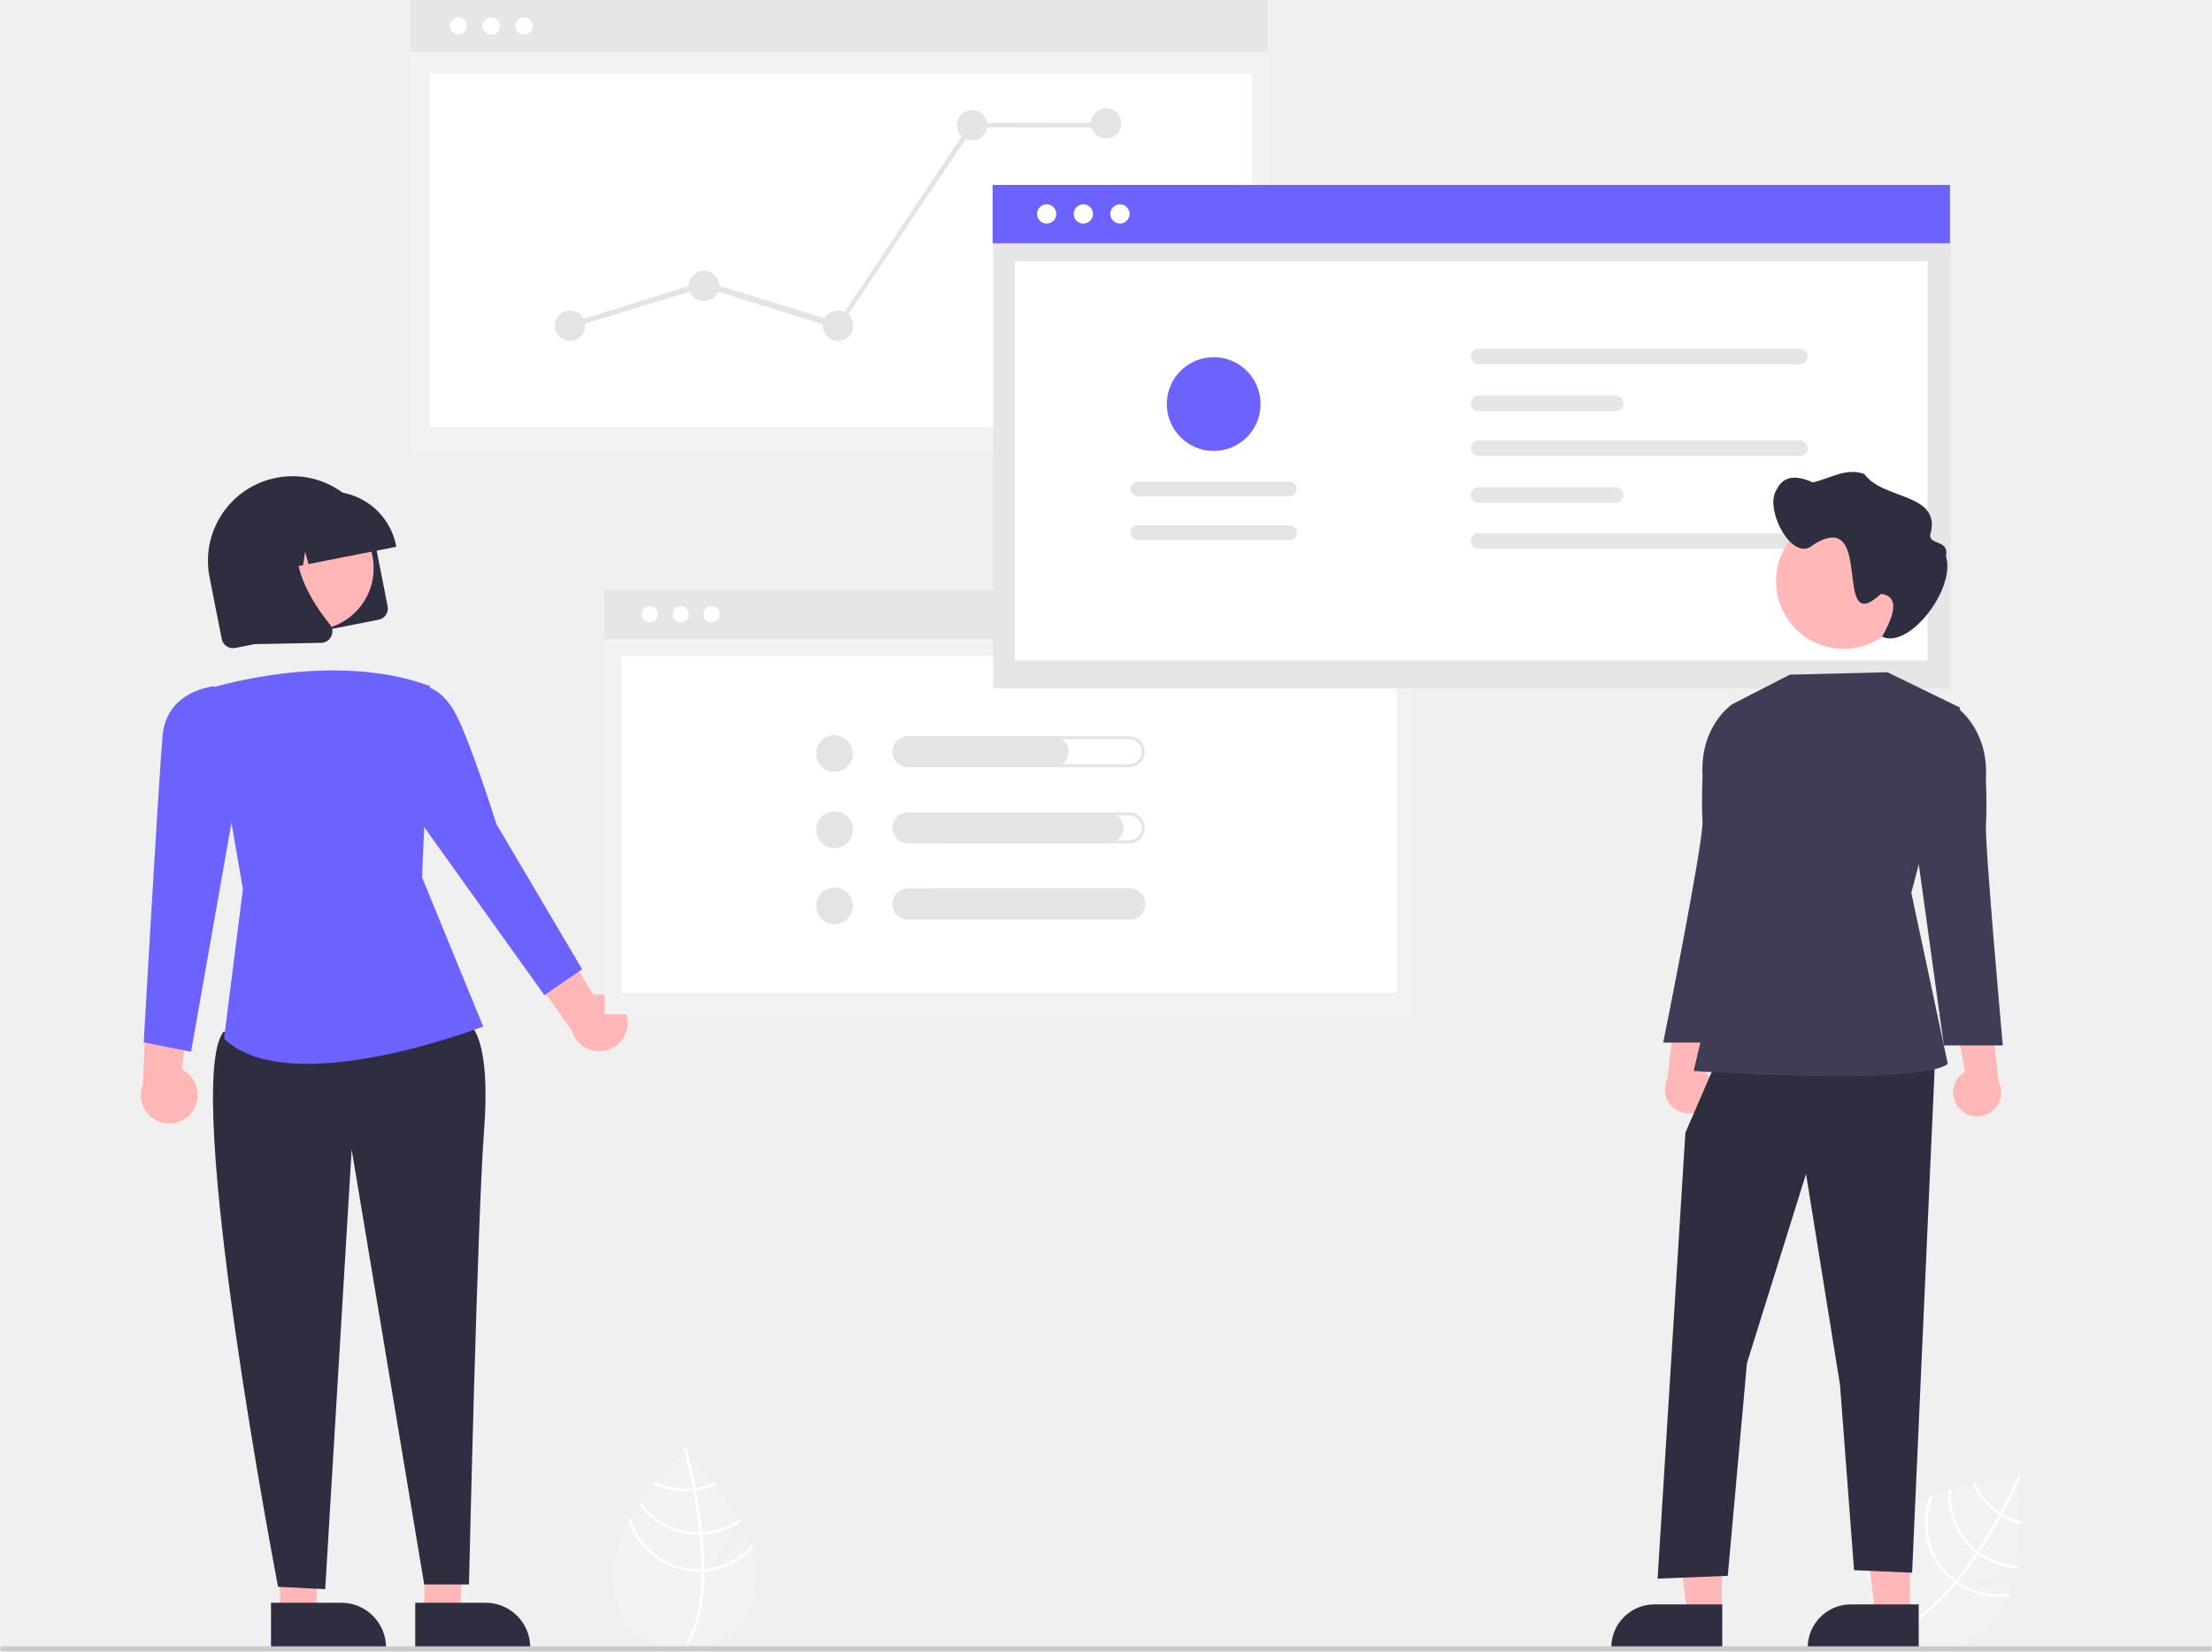
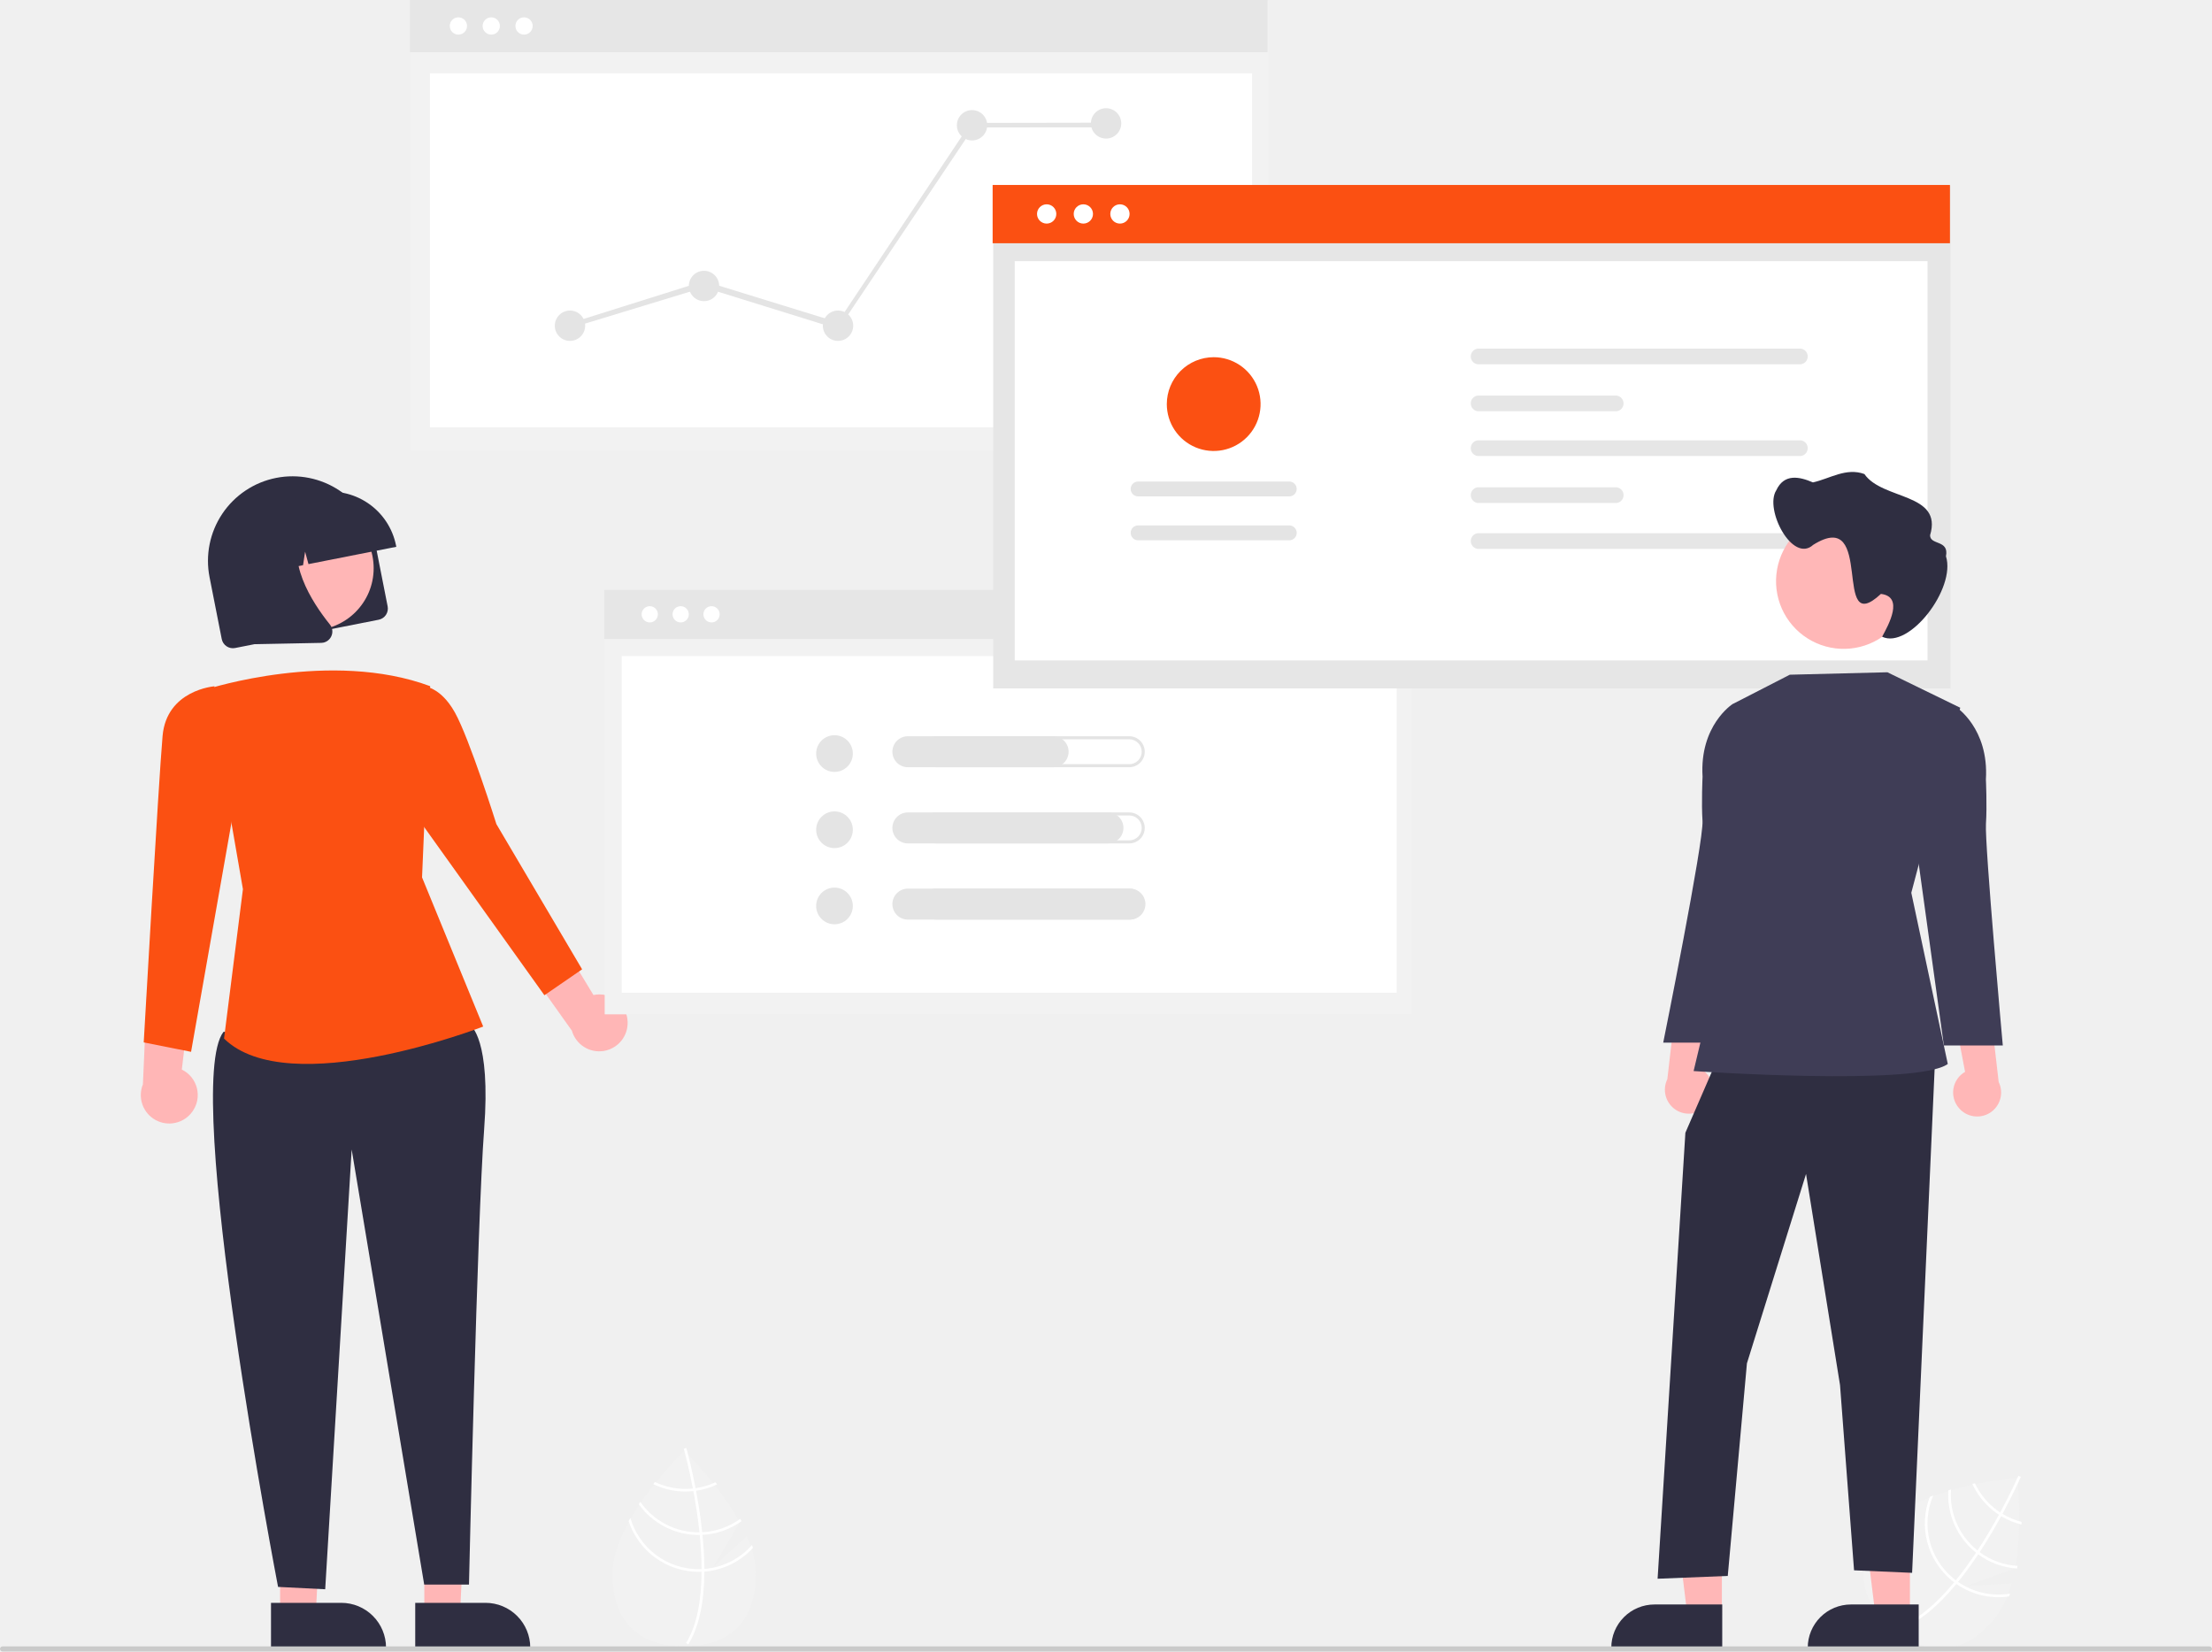
- <svg xmlns="http://www.w3.org/2000/svg" data-name="Layer 1" width="864" height="645" viewBox="0 0 864 645">
-   <path d="M459.675,727.481l-13.169,12.124,10.466-17.561C448.726,707.091,435.24,694.168,435.24,694.168s-27.978,26.805-27.978,47.876S419.788,770.472,435.24,770.472c15.452,0,27.978-7.357,27.978-28.428A36.962,36.962,0,0,0,459.675,727.481Z" transform="translate(-168 -127.5)" fill="#f2f2f2" />
-   <path d="M443.119,740.262v1.039c-.062,12.073-2.098,21.492-6.093,28.125-.057.098-.118.19-.175.288l-.447-.272-.427-.267c4.432-7.162,6-17.286,6.057-27.816.005-.339.01-.684.005-1.028-.015-4.458-.288-8.967-.725-13.348-.031-.339-.067-.684-.103-1.028-.607-5.779-1.481-11.301-2.375-16.098-.062-.339-.129-.679-.195-1.013-1.548-8.113-3.126-13.99-3.486-15.291-.041-.159-.067-.247-.072-.267l.488-.139.005-.005.494-.139c.005.021.093.314.236.859.55,2.036,1.98,7.563,3.383,14.854.062.329.129.668.19,1.008.73,3.892,1.445,8.242,2.01,12.808q.216,1.72.386,3.393c.041.344.077.689.108,1.028Q443.093,734.053,443.119,740.262Z" transform="translate(-168 -127.5)" fill="#fff" />
-   <path d="M439.689,708.713c-.344.046-.694.093-1.049.129a28.365,28.365,0,0,1-2.9.149,27.592,27.592,0,0,1-11.929-2.694c-.216.272-.432.545-.653.823a28.614,28.614,0,0,0,12.582,2.9,29.347,29.347,0,0,0,3.095-.165c.35-.036.699-.082,1.044-.134a28.373,28.373,0,0,0,8.201-2.483q-.332-.424-.648-.833A27.497,27.497,0,0,1,439.689,708.713Z" transform="translate(-168 -127.5)" fill="#fff" />
-   <path d="M442.275,725.922q-.532.031-1.064.031c-.108.005-.221.005-.329.005a27.738,27.738,0,0,1-22.767-11.893c-.206.303-.411.607-.612.915a28.768,28.768,0,0,0,23.379,12.006c.144,0,.288,0,.432-.005.36-.005.715-.015,1.069-.031a28.616,28.616,0,0,0,15.245-5.347c-.165-.303-.329-.607-.499-.91A27.548,27.548,0,0,1,442.275,725.922Z" transform="translate(-168 -127.5)" fill="#fff" />
-   <path d="M443.119,740.262c-.36.031-.72.051-1.08.067-.386.015-.771.026-1.157.026a27.813,27.813,0,0,1-26.664-20.011c-.231.416-.463.828-.684,1.244a28.832,28.832,0,0,0,27.348,19.795c.386,0,.771-.005,1.152-.026.365-.01.725-.031,1.085-.057a28.747,28.747,0,0,0,18.973-9.26c-.108-.38-.231-.756-.355-1.136A27.723,27.723,0,0,1,443.119,740.262Z" transform="translate(-168 -127.5)" fill="#fff" />
-   <path d="M953.718,745.933l-17.871,1.031,19.226-6.949c3.1-16.792.86-35.335.86-35.335s-38.63,3-51.985,19.298-8.33,29.928,3.622,39.721c11.952,9.794,26.303,12.043,39.658-4.255A36.962,36.962,0,0,0,953.718,745.933Z" transform="translate(-168 -127.5)" fill="#f2f2f2" />
-   <path d="M932.811,745.324l-.658.803c-7.7,9.299-15.245,15.294-22.539,17.892-.106.04-.212.072-.318.112l-.173-.494-.161-.477c7.968-2.731,15.597-9.567,22.315-17.676.219-.259.441-.522.656-.792,2.814-3.458,5.461-7.118,7.899-10.784.191-.282.382-.571.572-.861,3.194-4.855,6.018-9.68,8.366-13.957.167-.302.331-.606.491-.907,3.945-7.256,6.449-12.803,6.996-14.037.069-.149.105-.233.114-.252l.466.202.007-.001.47.205c-.009.019-.127.301-.361.814-.865,1.924-3.263,7.105-6.798,13.634-.161.294-.324.598-.492.9-1.902,3.473-4.106,7.291-6.563,11.181q-.923,1.467-1.853,2.869c-.187.292-.377.582-.568.864Q936.727,740.506,932.811,745.324Z" transform="translate(-168 -127.5)" fill="#fff" />
-   <path d="M950.155,718.748c-.296-.183-.596-.368-.893-.565a28.366,28.366,0,0,1-2.338-1.723,27.592,27.592,0,0,1-7.519-9.645c-.34.074-.679.148-1.026.222a28.613,28.613,0,0,0,7.894,10.217,29.344,29.344,0,0,0,2.498,1.835c.293.194.593.38.892.558a28.372,28.372,0,0,0,7.917,3.277q.012-.538.027-1.055A27.497,27.497,0,0,1,950.155,718.748Z" transform="translate(-168 -127.5)" fill="#fff" />
-   <path d="M941.248,733.698q-.431-.313-.843-.651c-.087-.064-.174-.136-.258-.205a27.738,27.738,0,0,1-10.072-23.629c-.351.104-.703.209-1.053.32A28.768,28.768,0,0,0,939.496,733.638c.111.091.223.182.337.27.282.224.563.441.847.654a28.616,28.616,0,0,0,15.181,5.527c.065-.339.13-.678.191-1.02A27.548,27.548,0,0,1,941.248,733.698Z" transform="translate(-168 -127.5)" fill="#fff" />
-   <path d="M932.811,745.324c-.298-.204-.589-.416-.878-.633-.308-.233-.613-.469-.911-.713a27.813,27.813,0,0,1-7.941-32.379c-.443.175-.883.347-1.318.529a28.832,28.832,0,0,0,8.607,32.645c.298.244.6.485.907.71.289.223.58.436.875.644a28.747,28.747,0,0,0,20.544,4.863c.158-.363.3-.731.446-1.104A27.724,27.724,0,0,1,932.811,745.324Z" transform="translate(-168 -127.5)" fill="#fff" />
-   <polygon points="165.74 630.543 179.675 630.542 182.261 576.504 165.737 576.794 165.74 630.543" fill="#ffb6b6" />
-   <path d="M330.185,753.493l27.443-.001h.001a17.49,17.49,0,0,1,17.489,17.488v.568l-44.932.002Z" transform="translate(-168 -127.5)" fill="#2f2e41" />
-   <polygon points="109.407 630.543 123.342 630.542 126.104 576.504 109.404 576.794 109.407 630.543" fill="#ffb6b6" />
-   <path d="M273.852,753.493l27.443-.001h.001a17.49,17.49,0,0,1,17.489,17.488v.568l-44.932.002Z" transform="translate(-168 -127.5)" fill="#2f2e41" />
-   <path d="M413.15,526.538a11.048,11.048,0,0,0-13.353-10.425L379.451,482.538l-8.745,18.432,20.662,29.058a11.107,11.107,0,0,0,21.782-3.49Z" transform="translate(-168 -127.5)" fill="#ffb6b6" />
-   <path d="M243.132,561.658a11.048,11.048,0,0,0-4.113-16.433l4.617-38.987-18.234,9.15-1.589,35.62a11.107,11.107,0,0,0,19.319,10.65Z" transform="translate(-168 -127.5)" fill="#ffb6b6" />
-   <path d="M341.911,522.164l9.868,5.846s8.018,5.104,5.322,40.606-5.919,177.737-5.919,177.737H333.69l-28.329-169.908-10.337,171.749-18.412-.921s-37.618-195.536-21.341-216.758Z" transform="translate(-168 -127.5)" fill="#2f2e41" />
-   <path d="M249.316,396.528s47.988-15.427,86.707-1.044l-3.17,74.684,23.883,58.256s-75.927,29.452-101.229,4.701l7.379-58.354Z" transform="translate(-168 -127.5)" fill="#6c63ff" />
-   <path d="M323.121,404.255l10.056-8.771s6.708-.079,12.481,10.241,16.231,43.632,16.231,43.632l33.482,56.715L380.642,516.198l-53.103-74.266Z" transform="translate(-168 -127.5)" fill="#6c63ff" />
-   <path d="M251.096,400.21l.686-4.679s-18.698,1.383-20.28,19.4-7.365,119.68-7.365,119.68l18.495,3.682L261.031,433.951Z" transform="translate(-168 -127.5)" fill="#6c63ff" />
-   <path d="M315.918,369.536l-56.097,11.046a4.441,4.441,0,0,1-5.209-3.495L249.85,352.907a33.023,33.023,0,0,1,64.802-12.76l4.761,24.18A4.441,4.441,0,0,1,315.918,369.536Z" transform="translate(-168 -127.5)" fill="#2f2e41" />
-   <circle cx="121.739" cy="221.93" r="24.211" fill="#ffb6b6" />
-   <path d="M322.793,341.055l-34.302,6.755-1.322-4.855-.789,5.271-5.282,1.04-2.619-9.623-1.564,10.447-10.22,2.012-.095-.484a26.152,26.152,0,0,1,20.583-30.678l4.836-.952a26.152,26.152,0,0,1,30.678,20.584Z" transform="translate(-168 -127.5)" fill="#2f2e41" />
-   <path d="M294.241,378.493a4.53,4.53,0,0,1-.784.084l-25.99.514-8.174-41.512,27.649-5.445-.527.933c-7.337,12.983,3.385,29.581,10.429,38.32a4.37,4.37,0,0,1,.556,4.62A4.418,4.418,0,0,1,294.241,378.493Z" transform="translate(-168 -127.5)" fill="#2f2e41" />
-   <rect id="b0371f3f-df42-4d60-b6c1-6000de199dd5" data-name="Rectangle 246" x="160.347" y="0.272" width="334.981" height="175.89" fill="#f2f2f2" />
-   <rect id="a5ec3362-5fc6-49dd-bbc1-e584c03fc30b" data-name="Rectangle 264" x="160.143" width="334.981" height="20.39" fill="#e6e6e6" />
-   <rect id="edb19af0-e7ad-43aa-9651-c68038fb40c2" data-name="Rectangle 247" x="167.923" y="28.658" width="321.136" height="138.232" fill="#fff" />
-   <circle id="fcfbd1c3-546b-4aa9-92d2-19035f23e7a3" data-name="Ellipse 194" cx="191.886" cy="10.143" r="3.373" fill="#fff" />
-   <circle id="fcf1e260-d16a-4b37-91b5-eb72ad8ee2c7" data-name="Ellipse 195" cx="204.689" cy="10.143" r="3.373" fill="#fff" />
-   <circle id="ae552ed4-f0ed-4b8a-a24a-450e5f71adc4" data-name="Ellipse 246" cx="179.049" cy="10.143" r="3.373" fill="#fff" />
-   <circle cx="222.633" cy="127.209" r="5.926" fill="#e4e4e4" />
-   <circle cx="274.981" cy="111.689" r="5.926" fill="#e4e4e4" />
-   <circle cx="327.33" cy="127.209" r="5.926" fill="#e4e4e4" />
-   <circle cx="379.678" cy="48.923" r="5.926" fill="#e4e4e4" />
-   <circle cx="432.026" cy="48.193" r="5.926" fill="#e4e4e4" />
-   <polygon points="327.454 128.537 274.981 112.234 223.226 128 222.041 126.419 274.981 109.766 327.205 125.882 379.1 48.091 379.309 48.006 431.657 47.914 432.395 49.747 380.255 49.755 327.454 128.537" fill="#e4e4e4" />
-   <rect id="a979eff9-2035-45aa-8fad-490bbaa22894" data-name="Rectangle 246" x="236.194" y="230.63" width="315.238" height="165.523" fill="#f2f2f2" />
-   <rect id="b5344e31-85e8-4079-8f4b-e609523654c2" data-name="Rectangle 264" x="236.002" y="230.374" width="315.238" height="19.189" fill="#e6e6e6" />
-   <rect id="a6983896-3ceb-4bf9-866b-7e40cad74d1b" data-name="Rectangle 247" x="242.841" y="256.235" width="302.691" height="131.489" fill="#fff" />
-   <circle id="f96e66fe-9216-4da2-bba4-b63d176988a9" data-name="Ellipse 194" cx="265.874" cy="239.919" r="3.174" fill="#fff" />
-   <circle id="e3ffbb79-e13a-4bd7-b23c-45510780cb2f" data-name="Ellipse 195" cx="277.923" cy="239.919" r="3.174" fill="#fff" />
-   <circle id="ec6ea03b-7290-43d8-8b25-59bf30f1f0ee" data-name="Ellipse 246" cx="253.794" cy="239.919" r="3.174" fill="#fff" />
-   <rect id="e9e5cf6b-8f55-43bf-8281-302b4fb1e9d5" data-name="Rectangle 246" x="387.948" y="72.539" width="373.927" height="196.339" fill="#e6e6e6" />
-   <rect id="e4e8a65e-8422-4898-a810-30d755c7dafc" data-name="Rectangle 264" x="387.72" y="72.236" width="373.927" height="22.761" fill="#6c63ff" />
-   <rect id="b6acd298-89f8-46a0-ab3e-c2f0533bc288" data-name="Rectangle 247" x="396.342" y="101.988" width="356.537" height="155.932" fill="#fff" />
-   <circle id="a2e6f9e4-3ad4-420f-8fe3-197d901d1e70" data-name="Ellipse 194" cx="423.153" cy="83.558" r="3.765" fill="#fff" />
-   <circle id="b303a717-eadc-4672-a419-54a1feb6afd8" data-name="Ellipse 195" cx="437.445" cy="83.558" r="3.765" fill="#fff" />
-   <circle id="b1ff2c46-8045-41fc-afe2-76f8fb520d89" data-name="Ellipse 246" cx="408.824" cy="83.558" r="3.765" fill="#fff" />
-   <path d="M745.157,263.656a3.084,3.084,0,0,0,0,6.114H871.41a3.084,3.084,0,0,0,0-6.114Z" transform="translate(-168 -127.5)" fill="#e6e6e6" />
-   <path d="M745.157,335.752a3.084,3.084,0,0,0,0,6.114H871.41a3.084,3.084,0,0,0,0-6.114Z" transform="translate(-168 -127.5)" fill="#e6e6e6" />
-   <path d="M745.157,281.997a3.084,3.084,0,0,0,0,6.114h54.327a3.084,3.084,0,0,0,0-6.114Z" transform="translate(-168 -127.5)" fill="#e6e6e6" />
-   <path d="M745.157,299.479a3.084,3.084,0,0,0,0,6.114H871.41a3.084,3.084,0,0,0,0-6.114Z" transform="translate(-168 -127.5)" fill="#e6e6e6" />
-   <path d="M745.157,317.82a3.084,3.084,0,0,0,0,6.114h54.327a3.084,3.084,0,0,0,0-6.114Z" transform="translate(-168 -127.5)" fill="#e6e6e6" />
-   <path d="M671.576,338.516a2.91,2.91,0,1,0,.003-5.819H612.553a2.91,2.91,0,1,0-.003,5.819H671.576Z" transform="translate(-168 -127.5)" fill="#e4e4e4" />
-   <path d="M671.576,321.374a2.91,2.91,0,0,0,0-5.819H612.553a2.91,2.91,0,1,0-.003,5.819H671.576Z" transform="translate(-168 -127.5)" fill="#e4e4e4" />
-   <path d="M642.064,267.005a18.314,18.314,0,1,1-18.314,18.314v0A18.335,18.335,0,0,1,642.064,267.005Z" transform="translate(-168 -127.5)" fill="#6c63ff" />
-   <circle cx="325.952" cy="294.307" r="7.166" fill="#e4e4e4" />
-   <path d="M609.085,416.231a4.86,4.86,0,1,1,0,9.719H533.721a4.86,4.86,0,1,1,0-9.719h75.364m0-1.19H533.721a6.05,6.05,0,1,0,0,12.1h75.364a6.05,6.05,0,1,0,0-12.1Z" transform="translate(-168 -127.5)" fill="#e4e4e4" />
-   <path d="M579.348,427.14h-56.733a6.05,6.05,0,1,1,0-12.1h56.733a6.05,6.05,0,0,1,0,12.1Z" transform="translate(-168 -127.5)" fill="#e4e4e4" />
-   <circle cx="325.952" cy="324.062" r="7.166" fill="#e4e4e4" />
-   <path d="M609.085,445.986a4.86,4.86,0,1,1,0,9.719H533.721a4.86,4.86,0,1,1,0-9.719h75.364m0-1.19H533.721a6.05,6.05,0,1,0,0,12.1h75.364a6.05,6.05,0,1,0,0-12.1Z" transform="translate(-168 -127.5)" fill="#e4e4e4" />
-   <path d="M600.771,456.895H522.615a6.05,6.05,0,0,1,0-12.1h78.157a6.05,6.05,0,0,1,0,12.1Z" transform="translate(-168 -127.5)" fill="#e4e4e4" />
-   <circle cx="325.952" cy="353.817" r="7.166" fill="#e4e4e4" />
-   <path d="M609.085,475.741a4.86,4.86,0,1,1,0,9.719H533.721a4.86,4.86,0,1,1,0-9.719h75.364m0-1.19H533.721a6.05,6.05,0,1,0,0,12.1h75.364a6.05,6.05,0,1,0,0-12.1Z" transform="translate(-168 -127.5)" fill="#e4e4e4" />
-   <path d="M609.353,486.651h-86.739a6.05,6.05,0,1,1,0-12.1h86.739a6.05,6.05,0,0,1,0,12.1Z" transform="translate(-168 -127.5)" fill="#e4e4e4" />
-   <path d="M834.869,559.069a9.311,9.311,0,0,0-2.486-14.059l6.188-32.505-15.871,6.614-3.443,29.853A9.362,9.362,0,0,0,834.869,559.069Z" transform="translate(-168 -127.5)" fill="#ffb7b7" />
-   <polygon points="746.005 631.024 732.566 631.023 726.173 579.187 746.008 579.188 746.005 631.024" fill="#ffb7b7" />
-   <path d="M917.433,771.551l-43.333-.002v-.548a16.867,16.867,0,0,1,16.866-16.866h.001l26.466.001Z" transform="translate(-168 -127.5)" fill="#2f2e41" />
-   <polygon points="672.561 631.024 659.122 631.023 652.729 579.187 672.564 579.188 672.561 631.024" fill="#ffb7b7" />
-   <path d="M840.7,771.551l-43.333-.002v-.548a16.867,16.867,0,0,1,16.866-16.866h.001l26.466.001Z" transform="translate(-168 -127.5)" fill="#2f2e41" />
-   <polygon points="671.46 412.093 658.306 442.398 647.455 616.58 674.86 615.484 682.344 532.451 705.433 458.495 718.707 540.944 724.188 613.291 746.863 614.273 755.9 412.093 671.46 412.093" fill="#2f2e41" />
-   <path d="M905.214,390.057l-38.125.954-22.383,11.491-1.228,84.776-13.96,58.531s87.224,6.003,99.282-2.766l-14.25-66.867,19.113-72.264Z" transform="translate(-168 -127.5)" fill="#3f3d56" />
-   <path d="M848.778,403.826l-4.072-1.325S831.787,410.792,833.016,430.836c0,0-.484,10.372-.022,17.275.53,7.918-15.347,86.598-15.347,86.598h23.02l9.866-71.252Z" transform="translate(-168 -127.5)" fill="#3f3d56" />
-   <path d="M933.064,560.165a9.311,9.311,0,0,1,2.486-14.059l-6.188-32.505,15.871,6.614,3.443,29.853A9.362,9.362,0,0,1,933.064,560.165Z" transform="translate(-168 -127.5)" fill="#ffb7b7" />
-   <path d="M927.925,404.923l4.072-1.325s12.918,8.291,11.689,28.335c0,0,.484,10.372.022,17.275-.53,7.918,6.577,86.598,6.577,86.598H927.266l-9.866-71.252Z" transform="translate(-168 -127.5)" fill="#3f3d56" />
-   <path d="M914.572,354.49A26.429,26.429,0,1,1,888.144,328.061h0a26.363,26.363,0,0,1,26.429,26.297Q914.573,354.424,914.572,354.49Z" transform="translate(-168 -127.5)" fill="#ffb7b7" />
-   <path d="M861.803,318.991c3.096-6.657,9.087-5.341,14.327-3.085,6.635-1.472,12.946-5.878,20.096-3.272,7.042,10.243,30.687,7.229,25.657,23.905-.007,3.996,7.519,1.67,6.205,8.214,3.986,12.594-14.389,36.446-24.939,31.423,2.609-4.782,8.569-15.642-.471-16.719-19.445,18.093-2.006-34.453-26.439-19.172C868.149,347.688,857.074,326.396,861.803,318.991Z" transform="translate(-168 -127.5)" fill="#2f2e41" />
-   <path d="M1031,772.5H169a1,1,0,0,1,0-2h862a1,1,0,0,1,0,2Z" transform="translate(-168 -127.5)" fill="#cacaca" />
+ <svg xmlns="http://www.w3.org/2000/svg" width="730" height="545" viewBox="0 0 730 545" fill="none">
+   <path d="M246.438 506.961L235.311 517.205L244.154 502.367C237.187 489.732 225.793 478.813 225.793 478.813C225.793 478.813 202.154 501.462 202.154 519.266C202.154 537.07 212.737 543.287 225.793 543.287C238.848 543.287 249.432 537.07 249.432 519.266C249.285 515.003 248.266 510.815 246.438 506.961Z" fill="#F2F2F2" />
+   <path d="M232.45 517.76V518.638C232.398 528.838 230.677 536.797 227.302 542.402C227.254 542.484 227.202 542.563 227.154 542.645L226.776 542.415L226.416 542.189C230.16 536.137 231.485 527.583 231.533 518.685C231.537 518.399 231.542 518.108 231.537 517.816C231.524 514.05 231.294 510.24 230.925 506.538C230.899 506.251 230.868 505.96 230.838 505.669C230.325 500.786 229.587 496.12 228.831 492.067C228.779 491.78 228.722 491.493 228.666 491.211C227.358 484.355 226.025 479.39 225.721 478.29C225.686 478.156 225.664 478.082 225.66 478.065L226.072 477.947L226.077 477.943L226.494 477.826C226.498 477.843 226.572 478.091 226.694 478.551C227.158 480.272 228.366 484.942 229.552 491.102C229.604 491.38 229.661 491.667 229.713 491.954C230.33 495.243 230.934 498.918 231.411 502.776C231.533 503.745 231.642 504.701 231.737 505.643C231.772 505.934 231.802 506.225 231.828 506.512C232.228 510.513 232.435 514.263 232.45 517.76Z" fill="white" />
+   <path d="M229.552 491.102C229.261 491.141 228.966 491.18 228.666 491.211C227.852 491.295 227.034 491.337 226.216 491.337C222.728 491.342 219.284 490.564 216.137 489.06C215.955 489.291 215.772 489.521 215.585 489.756C218.896 491.372 222.532 492.21 226.216 492.206C227.089 492.206 227.962 492.159 228.831 492.067C229.126 492.036 229.422 491.997 229.713 491.954C232.115 491.609 234.452 490.902 236.642 489.855C236.455 489.616 236.272 489.382 236.094 489.152C234.022 490.12 231.817 490.778 229.552 491.102V491.102Z" fill="white" />
+   <path d="M231.737 505.643C231.437 505.661 231.138 505.669 230.838 505.669C230.747 505.674 230.651 505.674 230.56 505.674C226.781 505.674 223.058 504.76 219.709 503.01C216.359 501.26 213.483 498.727 211.324 495.625C211.15 495.881 210.976 496.138 210.807 496.398C213.057 499.537 216.022 502.094 219.457 503.858C222.892 505.622 226.698 506.542 230.56 506.543C230.682 506.543 230.803 506.543 230.925 506.538C231.229 506.534 231.529 506.525 231.828 506.512C236.467 506.275 240.938 504.706 244.709 501.994C244.57 501.738 244.431 501.481 244.288 501.225C240.623 503.888 236.261 505.423 231.737 505.643V505.643Z" fill="white" />
+   <path d="M232.45 517.76C232.146 517.786 231.841 517.803 231.537 517.816C231.212 517.829 230.886 517.838 230.56 517.838C225.482 517.832 220.543 516.182 216.481 513.134C212.42 510.085 209.455 505.804 208.031 500.929C207.835 501.281 207.64 501.629 207.453 501.981C209.058 506.844 212.154 511.077 216.303 514.08C220.451 517.083 225.439 518.702 230.56 518.707C230.886 518.707 231.212 518.703 231.533 518.685C231.841 518.677 232.146 518.659 232.45 518.638C238.592 518.157 244.322 515.36 248.48 510.813C248.388 510.492 248.284 510.175 248.18 509.853C244.164 514.434 238.522 517.27 232.45 517.76V517.76Z" fill="white" />
+   <path d="M663.859 522.552L648.76 523.422L665.004 517.55C667.623 503.362 665.73 487.693 665.73 487.693C665.73 487.693 633.091 490.228 621.807 503.999C610.523 517.77 614.77 529.287 624.868 537.562C634.966 545.838 647.091 547.738 658.375 533.967C660.963 530.576 662.83 526.691 663.859 522.552V522.552Z" fill="#F2F2F2" />
+   <path d="M646.195 522.038L645.639 522.716C639.133 530.573 632.758 535.639 626.595 537.834C626.506 537.868 626.416 537.895 626.327 537.929L626.181 537.511L626.045 537.108C632.777 534.801 639.223 529.024 644.899 522.172C645.084 521.953 645.272 521.731 645.453 521.503C647.831 518.581 650.067 515.488 652.128 512.391C652.289 512.153 652.45 511.909 652.611 511.664C655.31 507.562 657.695 503.485 659.68 499.871C659.821 499.616 659.959 499.358 660.095 499.104C663.428 492.973 665.544 488.286 666.005 487.243C666.064 487.117 666.094 487.046 666.101 487.03L666.495 487.201L666.501 487.2L666.898 487.374C666.89 487.39 666.79 487.629 666.593 488.062C665.862 489.687 663.836 494.065 660.849 499.582C660.713 499.83 660.575 500.087 660.433 500.342C658.826 503.277 656.964 506.503 654.888 509.79C654.369 510.616 653.847 511.424 653.323 512.214C653.166 512.461 653.005 512.705 652.843 512.944C650.616 516.292 648.4 519.323 646.195 522.038Z" fill="white" />
+   <path d="M660.849 499.582C660.599 499.428 660.345 499.271 660.094 499.104C659.412 498.653 658.752 498.167 658.119 497.648C655.419 495.441 653.248 492.657 651.767 489.499C651.48 489.562 651.193 489.624 650.899 489.687C652.436 493.036 654.717 495.988 657.569 498.321C658.245 498.874 658.949 499.392 659.68 499.871C659.927 500.034 660.181 500.191 660.433 500.342C662.51 501.599 664.766 502.532 667.123 503.111C667.13 502.808 667.137 502.511 667.145 502.22C664.928 501.655 662.806 500.766 660.849 499.582V499.582Z" fill="white" />
+   <path d="M653.323 512.214C653.08 512.037 652.843 511.854 652.611 511.664C652.538 511.61 652.464 511.549 652.393 511.491C649.47 509.096 647.17 506.029 645.688 502.553C644.206 499.076 643.587 495.293 643.883 491.526C643.586 491.614 643.29 491.702 642.993 491.796C642.745 495.65 643.418 499.507 644.956 503.049C646.495 506.591 648.856 509.715 651.843 512.163C651.937 512.24 652.031 512.317 652.128 512.391C652.365 512.581 652.603 512.764 652.843 512.944C656.581 515.7 661.034 517.321 665.669 517.614C665.724 517.327 665.779 517.041 665.831 516.752C661.309 516.488 656.962 514.911 653.323 512.214V512.214Z" fill="white" />
+   <path d="M646.195 522.038C645.943 521.865 645.697 521.686 645.453 521.503C645.193 521.307 644.936 521.107 644.684 520.9C640.76 517.677 637.985 513.269 636.776 508.337C635.566 503.405 635.987 498.214 637.974 493.541C637.6 493.69 637.229 493.835 636.861 493.988C635.02 498.767 634.732 504.004 636.038 508.956C637.343 513.908 640.176 518.322 644.133 521.572C644.385 521.779 644.64 521.982 644.899 522.172C645.143 522.361 645.39 522.54 645.639 522.716C650.694 526.238 656.899 527.707 662.996 526.825C663.13 526.519 663.25 526.207 663.373 525.893C657.364 526.89 651.202 525.508 646.195 522.038Z" fill="white" />
+   <path d="M140.035 532.784L151.809 532.784L153.994 487.124L140.032 487.369L140.035 532.784Z" fill="#FFB6B6" />
+   <path d="M137.031 528.94L160.218 528.939H160.219C164.138 528.939 167.896 530.496 170.667 533.268C173.438 536.039 174.995 539.797 174.996 543.716V544.197L137.032 544.198L137.031 528.94Z" fill="#2F2E41" />
+   <path d="M92.439 532.784L104.213 532.784L106.546 487.124L92.436 487.369L92.439 532.784Z" fill="#FFB6B6" />
+   <path d="M89.435 528.94L112.622 528.939H112.623C116.542 528.939 120.3 530.496 123.071 533.268C125.842 536.039 127.399 539.797 127.399 543.716V544.197L89.436 544.198L89.435 528.94Z" fill="#2F2E41" />
+   <path d="M207.129 337.172C207.082 335.808 206.737 334.471 206.118 333.255C205.498 332.039 204.62 330.973 203.544 330.133C202.469 329.294 201.222 328.7 199.892 328.394C198.562 328.088 197.181 328.078 195.847 328.363L178.656 299.993L171.268 315.567L188.725 340.12C189.353 342.33 190.77 344.233 192.708 345.468C194.645 346.703 196.968 347.184 199.237 346.821C201.505 346.457 203.561 345.274 205.016 343.496C206.471 341.718 207.222 339.467 207.129 337.172H207.129Z" fill="#FFB6B6" />
+   <path d="M63.479 366.847C64.281 365.743 64.832 364.476 65.092 363.136C65.352 361.797 65.314 360.416 64.983 359.093C64.652 357.769 64.034 356.534 63.174 355.474C62.314 354.415 61.232 353.557 60.004 352.961L63.905 320.019L48.499 327.75L47.157 357.848C46.292 359.977 46.239 362.349 47.006 364.514C47.774 366.68 49.309 368.489 51.321 369.598C53.333 370.707 55.682 371.04 57.923 370.533C60.164 370.026 62.141 368.714 63.479 366.847H63.479Z" fill="#FFB6B6" />
+   <path d="M146.938 333.476L155.276 338.415C155.276 338.415 162.051 342.728 159.772 372.726C157.494 402.723 154.772 522.906 154.772 522.906H139.993L116.058 379.341L107.324 524.462L91.767 523.684C91.767 523.684 59.983 358.463 73.736 340.532L146.938 333.476Z" fill="#2F2E41" />
+   <path d="M68.704 227.318C68.704 227.318 109.25 214.283 141.963 226.436L139.285 289.541L159.464 338.765C159.464 338.765 95.313 363.651 73.935 342.737L80.17 293.43L68.704 227.318Z" fill="#FB5012" />
+   <path d="M131.063 233.847L139.56 226.436C139.56 226.436 145.227 226.369 150.105 235.089C154.982 243.809 163.819 271.957 163.819 271.957L192.108 319.878L179.663 328.435L134.796 265.683L131.063 233.847Z" fill="#FB5012" />
+   <path d="M70.208 230.43L70.788 226.476C70.788 226.476 54.99 227.645 53.653 242.868C52.317 258.091 47.431 343.993 47.431 343.993L63.057 347.104L78.603 258.939L70.208 230.43Z" fill="#FB5012" />
+   <path d="M124.977 204.511L77.58 213.845C76.605 214.035 75.594 213.832 74.768 213.278C73.943 212.724 73.371 211.866 73.178 210.891L69.155 190.46C67.73 183.201 69.245 175.673 73.369 169.531C77.492 163.388 83.885 159.135 91.143 157.706C98.401 156.277 105.93 157.788 112.074 161.908C118.218 166.029 122.474 172.42 123.907 179.678L127.93 200.109C128.121 201.084 127.917 202.095 127.363 202.921C126.81 203.746 125.951 204.318 124.977 204.511V204.511Z" fill="#2F2E41" />
+   <path d="M102.858 207.98C114.156 207.98 123.314 198.82 123.314 187.522C123.314 176.224 114.156 167.064 102.858 167.064C91.56 167.064 82.401 176.224 82.401 187.522C82.401 198.82 91.56 207.98 102.858 207.98Z" fill="#FFB6B6" />
+   <path d="M130.786 180.446L101.804 186.153L100.687 182.05L100.02 186.504L95.558 187.383L93.345 179.252L92.024 188.079L83.389 189.779L83.308 189.371C82.184 183.628 83.384 177.673 86.644 172.814C89.905 167.954 94.959 164.587 100.699 163.449L104.785 162.645C110.528 161.521 116.482 162.72 121.341 165.981C126.201 169.242 129.568 174.297 130.705 180.037L130.786 180.446Z" fill="#2F2E41" />
+   <path d="M106.662 212.079C106.444 212.122 106.222 212.146 106 212.15L84.041 212.584L77.134 177.509L100.496 172.908L100.05 173.696C93.851 184.666 102.91 198.691 108.862 206.075C109.3 206.615 109.576 207.268 109.659 207.959C109.742 208.65 109.629 209.35 109.331 209.978C109.084 210.515 108.713 210.985 108.249 211.35C107.786 211.715 107.242 211.965 106.662 212.079V212.079Z" fill="#2F2E41" />
+   <path d="M418.507 0.23H135.479V148.85H418.507V0.23Z" fill="#F2F2F2" />
+   <path d="M418.334 0H135.306V17.229H418.334V0Z" fill="#E6E6E6" />
+   <path d="M413.21 24.215H141.879V141.015H413.21V24.215Z" fill="white" />
+   <path d="M162.126 11.421C163.7 11.421 164.976 10.145 164.976 8.571C164.976 6.997 163.7 5.721 162.126 5.721C160.552 5.721 159.276 6.997 159.276 8.571C159.276 10.145 160.552 11.421 162.126 11.421Z" fill="white" />
+   <path d="M172.943 11.421C174.517 11.421 175.793 10.145 175.793 8.571C175.793 6.997 174.517 5.721 172.943 5.721C171.369 5.721 170.094 6.997 170.094 8.571C170.094 10.145 171.369 11.421 172.943 11.421Z" fill="white" />
+   <path d="M151.28 11.421C152.854 11.421 154.13 10.145 154.13 8.571C154.13 6.997 152.854 5.721 151.28 5.721C149.706 5.721 148.43 6.997 148.43 8.571C148.43 10.145 149.706 11.421 151.28 11.421Z" fill="white" />
+   <path d="M188.105 112.494C190.87 112.494 193.112 110.252 193.112 107.487C193.112 104.721 190.87 102.479 188.105 102.479C185.339 102.479 183.097 104.721 183.097 107.487C183.097 110.252 185.339 112.494 188.105 112.494Z" fill="#E4E4E4" />
+   <path d="M232.334 99.38C235.099 99.38 237.341 97.138 237.341 94.373C237.341 91.607 235.099 89.365 232.334 89.365C229.568 89.365 227.327 91.607 227.327 94.373C227.327 97.138 229.568 99.38 232.334 99.38Z" fill="#E4E4E4" />
+   <path d="M276.563 112.494C279.329 112.494 281.57 110.252 281.57 107.487C281.57 104.721 279.329 102.479 276.563 102.479C273.798 102.479 271.556 104.721 271.556 107.487C271.556 110.252 273.798 112.494 276.563 112.494Z" fill="#E4E4E4" />
+   <path d="M320.792 46.345C323.558 46.345 325.799 44.103 325.799 41.338C325.799 38.572 323.558 36.33 320.792 36.33C318.027 36.33 315.785 38.572 315.785 41.338C315.785 44.103 318.027 46.345 320.792 46.345Z" fill="#E4E4E4" />
+   <path d="M365.022 45.729C367.787 45.729 370.029 43.487 370.029 40.721C370.029 37.956 367.787 35.714 365.022 35.714C362.256 35.714 360.015 37.956 360.015 40.721C360.015 43.487 362.256 45.729 365.022 45.729Z" fill="#E4E4E4" />
+   <path d="M276.668 108.609L232.333 94.833L188.605 108.155L187.604 106.819L232.333 92.748L276.458 106.365L320.304 40.635L320.481 40.563L364.71 40.486L365.334 42.034L321.28 42.041L276.668 108.609Z" fill="#E4E4E4" />
+   <path d="M465.909 194.873H199.562V334.733H465.909V194.873Z" fill="#F2F2F2" />
+   <path d="M465.746 194.657H199.399V210.871H465.746V194.657Z" fill="#E6E6E6" />
+   <path d="M460.924 216.508H205.178V327.611H460.924V216.508Z" fill="white" />
+   <path d="M224.639 205.405C226.12 205.405 227.321 204.204 227.321 202.722C227.321 201.241 226.12 200.04 224.639 200.04C223.158 200.04 221.957 201.241 221.957 202.722C221.957 204.204 223.158 205.405 224.639 205.405Z" fill="white" />
+   <path d="M234.819 205.405C236.3 205.405 237.501 204.204 237.501 202.722C237.501 201.241 236.3 200.04 234.819 200.04C233.338 200.04 232.137 201.241 232.137 202.722C232.137 204.204 233.338 205.405 234.819 205.405Z" fill="white" />
+   <path d="M214.432 205.405C215.914 205.405 217.114 204.204 217.114 202.722C217.114 201.241 215.914 200.04 214.432 200.04C212.951 200.04 211.75 201.241 211.75 202.722C211.75 204.204 212.951 205.405 214.432 205.405Z" fill="white" />
+   <path d="M643.714 61.293H327.78V227.191H643.714V61.293Z" fill="#E6E6E6" />
+   <path d="M643.52 61.037H327.587V80.269H643.52V61.037Z" fill="#FB5012" />
+   <path d="M636.113 86.176H334.873V217.933H636.113V86.176Z" fill="white" />
+   <path d="M357.525 73.785C359.282 73.785 360.707 72.361 360.707 70.603C360.707 68.847 359.282 67.422 357.525 67.422C355.769 67.422 354.344 68.847 354.344 70.603C354.344 72.361 355.769 73.785 357.525 73.785Z" fill="white" />
+   <path d="M369.601 73.785C371.358 73.785 372.782 72.361 372.782 70.603C372.782 68.847 371.358 67.422 369.601 67.422C367.844 67.422 366.419 68.847 366.419 70.603C366.419 72.361 367.844 73.785 369.601 73.785Z" fill="white" />
+   <path d="M345.418 73.785C347.175 73.785 348.6 72.361 348.6 70.603C348.6 68.847 347.175 67.422 345.418 67.422C343.662 67.422 342.237 68.847 342.237 70.603C342.237 72.361 343.662 73.785 345.418 73.785Z" fill="white" />
+   <path d="M487.644 115.047C487.018 115.13 486.443 115.437 486.027 115.912C485.61 116.388 485.381 116.998 485.381 117.629C485.381 118.261 485.61 118.871 486.027 119.346C486.443 119.822 487.018 120.129 487.644 120.212H594.316C594.942 120.129 595.517 119.822 595.933 119.346C596.349 118.871 596.579 118.261 596.579 117.629C596.579 116.998 596.349 116.388 595.933 115.912C595.517 115.437 594.942 115.13 594.316 115.047H487.644Z" fill="#E6E6E6" />
+   <path d="M487.644 175.965C487.018 176.048 486.443 176.355 486.027 176.83C485.61 177.306 485.381 177.916 485.381 178.547C485.381 179.179 485.61 179.789 486.027 180.264C486.443 180.74 487.018 181.047 487.644 181.13H594.316C594.942 181.047 595.517 180.74 595.933 180.264C596.349 179.789 596.579 179.179 596.579 178.547C596.579 177.916 596.349 177.306 595.933 176.83C595.517 176.355 594.942 176.048 594.316 175.965H487.644Z" fill="#E6E6E6" />
+   <path d="M487.644 130.544C487.018 130.627 486.443 130.934 486.027 131.41C485.61 131.885 485.381 132.495 485.381 133.127C485.381 133.758 485.61 134.368 486.027 134.844C486.443 135.319 487.018 135.626 487.644 135.709H533.545C534.171 135.626 534.746 135.319 535.162 134.844C535.578 134.368 535.808 133.758 535.808 133.127C535.808 132.495 535.578 131.885 535.162 131.41C534.746 130.934 534.171 130.627 533.545 130.544H487.644Z" fill="#E6E6E6" />
+   <path d="M487.644 145.316C487.018 145.399 486.443 145.706 486.027 146.181C485.611 146.657 485.381 147.267 485.381 147.898C485.381 148.53 485.611 149.14 486.027 149.615C486.443 150.091 487.018 150.398 487.644 150.481H594.316C594.942 150.398 595.517 150.091 595.933 149.615C596.35 149.14 596.579 148.53 596.579 147.898C596.579 147.267 596.35 146.657 595.933 146.181C595.517 145.706 594.942 145.399 594.316 145.316H487.644Z" fill="#E6E6E6" />
+   <path d="M487.644 160.813C487.018 160.896 486.443 161.204 486.027 161.679C485.61 162.154 485.381 162.764 485.381 163.396C485.381 164.027 485.61 164.638 486.027 165.113C486.443 165.588 487.018 165.895 487.644 165.979H533.545C534.171 165.895 534.746 165.588 535.162 165.113C535.578 164.638 535.808 164.027 535.808 163.396C535.808 162.764 535.578 162.154 535.162 161.679C534.746 161.204 534.171 160.896 533.545 160.813H487.644Z" fill="#E6E6E6" />
+   <path d="M425.475 178.301C425.798 178.301 426.118 178.238 426.417 178.115C426.716 177.992 426.988 177.811 427.216 177.583C427.445 177.355 427.627 177.084 427.751 176.785C427.875 176.487 427.939 176.167 427.939 175.843C427.939 175.52 427.875 175.2 427.752 174.901C427.628 174.603 427.447 174.331 427.218 174.103C426.989 173.875 426.718 173.693 426.419 173.57C426.121 173.447 425.801 173.383 425.477 173.384H375.606C375.283 173.383 374.963 173.446 374.664 173.569C374.365 173.692 374.093 173.873 373.865 174.101C373.636 174.33 373.454 174.601 373.33 174.899C373.206 175.198 373.142 175.518 373.142 175.841C373.142 176.164 373.206 176.484 373.329 176.783C373.453 177.081 373.634 177.353 373.863 177.581C374.091 177.81 374.363 177.991 374.662 178.114C374.96 178.238 375.28 178.301 375.604 178.301H425.475Z" fill="#E4E4E4" />
+   <path d="M425.475 163.816C426.126 163.815 426.75 163.555 427.21 163.094C427.67 162.633 427.929 162.009 427.929 161.357C427.929 160.706 427.67 160.081 427.21 159.62C426.75 159.16 426.126 158.9 425.475 158.899H375.606C375.283 158.898 374.963 158.961 374.664 159.084C374.365 159.207 374.093 159.388 373.865 159.616C373.636 159.845 373.454 160.116 373.33 160.414C373.206 160.713 373.142 161.033 373.142 161.356C373.142 161.679 373.206 161.999 373.329 162.298C373.453 162.597 373.634 162.868 373.863 163.096C374.091 163.325 374.363 163.506 374.662 163.629C374.96 163.753 375.28 163.816 375.604 163.816H425.475Z" fill="#E4E4E4" />
+   <path d="M400.54 117.876C403.601 117.876 406.593 118.784 409.137 120.484C411.682 122.185 413.665 124.602 414.837 127.429C416.008 130.257 416.314 133.368 415.717 136.37C415.12 139.372 413.646 142.13 411.482 144.294C409.318 146.458 406.561 147.932 403.559 148.529C400.558 149.126 397.446 148.82 394.619 147.648C391.791 146.477 389.375 144.494 387.674 141.949C385.974 139.404 385.066 136.412 385.066 133.351V133.351C385.071 129.248 386.703 125.315 389.604 122.414C392.505 119.513 396.438 117.881 400.54 117.876V117.876Z" fill="#FB5012" />
+   <path d="M275.399 254.733C278.743 254.733 281.454 252.022 281.454 248.678C281.454 245.334 278.743 242.623 275.399 242.623C272.056 242.623 269.345 245.334 269.345 248.678C269.345 252.022 272.056 254.733 275.399 254.733Z" fill="#E4E4E4" />
+   <path d="M372.676 243.966C373.215 243.966 373.75 244.071 374.249 244.277C374.748 244.483 375.201 244.786 375.583 245.167C375.965 245.548 376.268 246.001 376.474 246.5C376.681 246.998 376.788 247.533 376.788 248.073C376.788 248.612 376.681 249.147 376.474 249.645C376.268 250.144 375.965 250.597 375.583 250.978C375.201 251.36 374.748 251.662 374.249 251.868C373.75 252.074 373.215 252.179 372.676 252.179H309C308.461 252.179 307.926 252.074 307.427 251.868C306.929 251.662 306.475 251.36 306.093 250.978C305.711 250.597 305.408 250.144 305.202 249.645C304.995 249.147 304.889 248.612 304.889 248.073C304.889 247.533 304.995 246.998 305.202 246.5C305.408 246.001 305.711 245.548 306.093 245.167C306.475 244.786 306.929 244.483 307.427 244.277C307.926 244.071 308.461 243.966 309 243.966H372.676ZM372.676 242.961H309C307.645 242.961 306.345 243.499 305.386 244.458C304.427 245.417 303.889 246.717 303.889 248.073C303.889 249.428 304.427 250.729 305.386 251.687C306.345 252.646 307.645 253.184 309 253.184H372.676C374.031 253.184 375.332 252.646 376.29 251.687C377.249 250.729 377.787 249.428 377.787 248.073C377.787 246.717 377.249 245.417 376.29 244.458C375.332 243.499 374.031 242.961 372.676 242.961V242.961Z" fill="#E4E4E4" />
+   <path d="M347.551 253.184H299.616C298.261 253.184 296.961 252.646 296.002 251.687C295.043 250.729 294.505 249.428 294.505 248.073C294.505 246.717 295.043 245.417 296.002 244.458C296.961 243.499 298.261 242.961 299.616 242.961H347.551C348.906 242.961 350.206 243.499 351.165 244.458C352.124 245.417 352.662 246.717 352.662 248.073C352.662 249.428 352.124 250.729 351.165 251.687C350.206 252.646 348.906 253.184 347.551 253.184Z" fill="#E4E4E4" />
+   <path d="M275.399 279.875C278.743 279.875 281.454 277.164 281.454 273.82C281.454 270.476 278.743 267.765 275.399 267.765C272.056 267.765 269.345 270.476 269.345 273.82C269.345 277.164 272.056 279.875 275.399 279.875Z" fill="#E4E4E4" />
+   <path d="M372.676 269.108C373.215 269.108 373.75 269.213 374.249 269.419C374.748 269.625 375.201 269.928 375.583 270.309C375.965 270.69 376.268 271.143 376.474 271.642C376.681 272.14 376.788 272.675 376.788 273.215C376.788 273.754 376.681 274.289 376.474 274.787C376.268 275.286 375.965 275.739 375.583 276.12C375.201 276.501 374.748 276.804 374.249 277.01C373.75 277.216 373.215 277.321 372.676 277.321H309C308.461 277.321 307.926 277.216 307.427 277.01C306.929 276.804 306.475 276.501 306.093 276.12C305.711 275.739 305.408 275.286 305.202 274.787C304.995 274.289 304.889 273.754 304.889 273.215C304.889 272.675 304.995 272.14 305.202 271.642C305.408 271.143 305.711 270.69 306.093 270.309C306.475 269.928 306.929 269.625 307.427 269.419C307.926 269.213 308.461 269.108 309 269.108H372.676ZM372.676 268.103H309C307.645 268.103 306.345 268.641 305.386 269.6C304.427 270.559 303.889 271.859 303.889 273.215C303.889 274.57 304.427 275.87 305.386 276.829C306.345 277.788 307.645 278.326 309 278.326H372.676C374.031 278.326 375.332 277.788 376.29 276.829C377.249 275.87 377.787 274.57 377.787 273.215C377.787 271.859 377.249 270.559 376.29 269.6C375.332 268.641 374.031 268.103 372.676 268.103V268.103Z" fill="#E4E4E4" />
+   <path d="M365.652 278.326H299.616C298.261 278.326 296.961 277.788 296.002 276.829C295.043 275.87 294.505 274.57 294.505 273.214C294.505 271.859 295.043 270.559 296.002 269.6C296.961 268.641 298.261 268.103 299.616 268.103H365.652C367.006 268.104 368.305 268.644 369.262 269.602C370.219 270.561 370.757 271.86 370.757 273.214C370.757 274.569 370.219 275.868 369.262 276.827C368.305 277.785 367.006 278.325 365.652 278.326V278.326Z" fill="#E4E4E4" />
+   <path d="M275.399 305.017C278.743 305.017 281.454 302.306 281.454 298.962C281.454 295.618 278.743 292.907 275.399 292.907C272.056 292.907 269.345 295.618 269.345 298.962C269.345 302.306 272.056 305.017 275.399 305.017Z" fill="#E4E4E4" />
+   <path d="M372.676 294.25C373.765 294.25 374.809 294.683 375.579 295.453C376.349 296.223 376.782 297.267 376.782 298.356C376.782 299.445 376.349 300.49 375.579 301.26C374.809 302.03 373.765 302.463 372.676 302.463H309C307.911 302.463 306.867 302.03 306.097 301.26C305.327 300.49 304.895 299.445 304.895 298.356C304.895 297.267 305.327 296.223 306.097 295.453C306.867 294.683 307.911 294.25 309 294.25H372.676ZM372.676 293.245H309C307.645 293.245 306.345 293.783 305.386 294.742C304.427 295.7 303.889 297.001 303.889 298.356C303.889 299.712 304.427 301.012 305.386 301.971C306.345 302.93 307.645 303.468 309 303.468H372.676C374.031 303.468 375.332 302.93 376.29 301.971C377.249 301.012 377.787 299.712 377.787 298.356C377.787 297.001 377.249 295.7 376.29 294.742C375.332 293.783 374.031 293.245 372.676 293.245V293.245Z" fill="#E4E4E4" />
+   <path d="M372.903 303.468H299.616C298.261 303.468 296.961 302.93 296.002 301.971C295.043 301.012 294.505 299.712 294.505 298.356C294.505 297.001 295.043 295.7 296.002 294.742C296.961 293.783 298.261 293.245 299.616 293.245H372.903C374.258 293.245 375.558 293.783 376.517 294.742C377.476 295.7 378.014 297.001 378.014 298.356C378.014 299.712 377.476 301.012 376.517 301.971C375.558 302.93 374.258 303.468 372.903 303.468V303.468Z" fill="#E4E4E4" />
+   <path d="M563.443 364.659C564.182 363.778 564.72 362.746 565.018 361.635C565.316 360.524 565.366 359.362 565.166 358.229C564.966 357.096 564.519 356.021 563.859 355.08C563.198 354.138 562.339 353.353 561.342 352.779L566.571 325.314L553.161 330.903L550.252 356.128C549.399 357.866 549.214 359.857 549.731 361.723C550.248 363.59 551.432 365.201 553.058 366.253C554.684 367.304 556.639 367.723 558.553 367.429C560.467 367.136 562.207 366.15 563.443 364.659V364.659Z" fill="#FFB7B7" />
+   <path d="M630.305 533.191L618.95 533.19L613.549 489.391L630.308 489.391L630.305 533.191Z" fill="#FFB7B7" />
+   <path d="M633.201 544.198L596.589 544.197V543.734C596.589 539.954 598.091 536.329 600.763 533.657C603.436 530.984 607.06 529.483 610.839 529.482H610.84L633.202 529.483L633.201 544.198Z" fill="#2F2E41" />
+   <path d="M568.252 533.191L556.897 533.19L551.496 489.391L568.254 489.391L568.252 533.191Z" fill="#FFB7B7" />
+   <path d="M568.369 544.198L531.757 544.197V543.734C531.757 539.954 533.259 536.329 535.931 533.657C538.603 530.984 542.228 529.483 546.007 529.482H546.008L568.37 529.483L568.369 544.198Z" fill="#2F2E41" />
+   <path d="M567.322 348.203L556.208 373.809L547.04 520.986L570.194 520.06L576.518 449.9L596.026 387.411L607.241 457.077L611.872 518.207L631.03 519.037L638.666 348.203H567.322Z" fill="#2F2E41" />
+   <path d="M622.877 221.85L590.665 222.656L571.753 232.365L570.715 303.998L558.92 353.454C558.92 353.454 632.616 358.526 642.804 351.116L630.764 294.616L646.913 233.556L622.877 221.85Z" fill="#3F3D56" />
+   <path d="M575.194 233.485L571.753 232.365C571.753 232.365 560.838 239.371 561.877 256.307C561.877 256.307 561.468 265.072 561.858 270.904C562.306 277.595 548.892 344.077 548.892 344.077H568.342L576.677 283.872L575.194 233.485Z" fill="#3F3D56" />
+   <path d="M646.408 365.585C645.668 364.705 645.131 363.672 644.833 362.562C644.535 361.451 644.485 360.288 644.685 359.155C644.885 358.023 645.331 356.948 645.992 356.006C646.653 355.065 647.512 354.279 648.508 353.706L643.28 326.241L656.69 331.829L659.599 357.054C660.452 358.793 660.637 360.784 660.12 362.65C659.602 364.516 658.419 366.127 656.793 367.179C655.167 368.231 653.212 368.649 651.298 368.355C649.384 368.062 647.644 367.076 646.408 365.585V365.585Z" fill="#FFB7B7" />
+   <path d="M642.066 234.411L645.507 233.292C645.507 233.292 656.421 240.297 655.383 257.234C655.383 257.234 655.792 265.998 655.401 271.831C654.953 278.521 660.958 345.003 660.958 345.003H641.509L633.173 284.798L642.066 234.411Z" fill="#3F3D56" />
+   <path d="M630.784 191.798C630.784 196.214 629.475 200.532 627.021 204.204C624.567 207.877 621.08 210.739 617 212.429C612.919 214.119 608.43 214.562 604.098 213.7C599.767 212.838 595.788 210.711 592.665 207.588C589.542 204.465 587.415 200.486 586.554 196.154C585.692 191.822 586.134 187.332 587.824 183.252C589.514 179.171 592.376 175.684 596.049 173.23C599.721 170.776 604.038 169.466 608.454 169.466V169.466C611.38 169.459 614.277 170.028 616.983 171.141C619.688 172.253 622.148 173.888 624.221 175.951C626.295 178.015 627.941 180.466 629.068 183.166C630.194 185.866 630.777 188.761 630.784 191.686C630.784 191.723 630.784 191.761 630.784 191.798Z" fill="#FFB7B7" />
+   <path d="M586.199 161.803C588.815 156.177 593.877 157.289 598.304 159.196C603.911 157.953 609.243 154.229 615.283 156.431C621.233 165.086 641.211 162.54 636.961 176.63C636.955 180.006 643.313 178.041 642.203 183.57C645.571 194.212 630.046 214.365 621.133 210.121C623.337 206.081 628.372 196.905 620.735 195.994C604.305 211.282 619.04 166.883 598.397 179.795C591.562 186.05 582.204 168.06 586.199 161.803Z" fill="#2F2E41" />
+   <path d="M729.155 545H0.845C0.621 545 0.406 544.911 0.247 544.752C0.089 544.594 0 544.379 0 544.155C0 543.931 0.089 543.716 0.247 543.558C0.406 543.399 0.621 543.31 0.845 543.31H729.155C729.379 543.31 729.594 543.399 729.753 543.558C729.911 543.716 730 543.931 730 544.155C730 544.379 729.911 544.594 729.753 544.752C729.594 544.911 729.379 545 729.155 545Z" fill="#CACACA" />
</svg>
